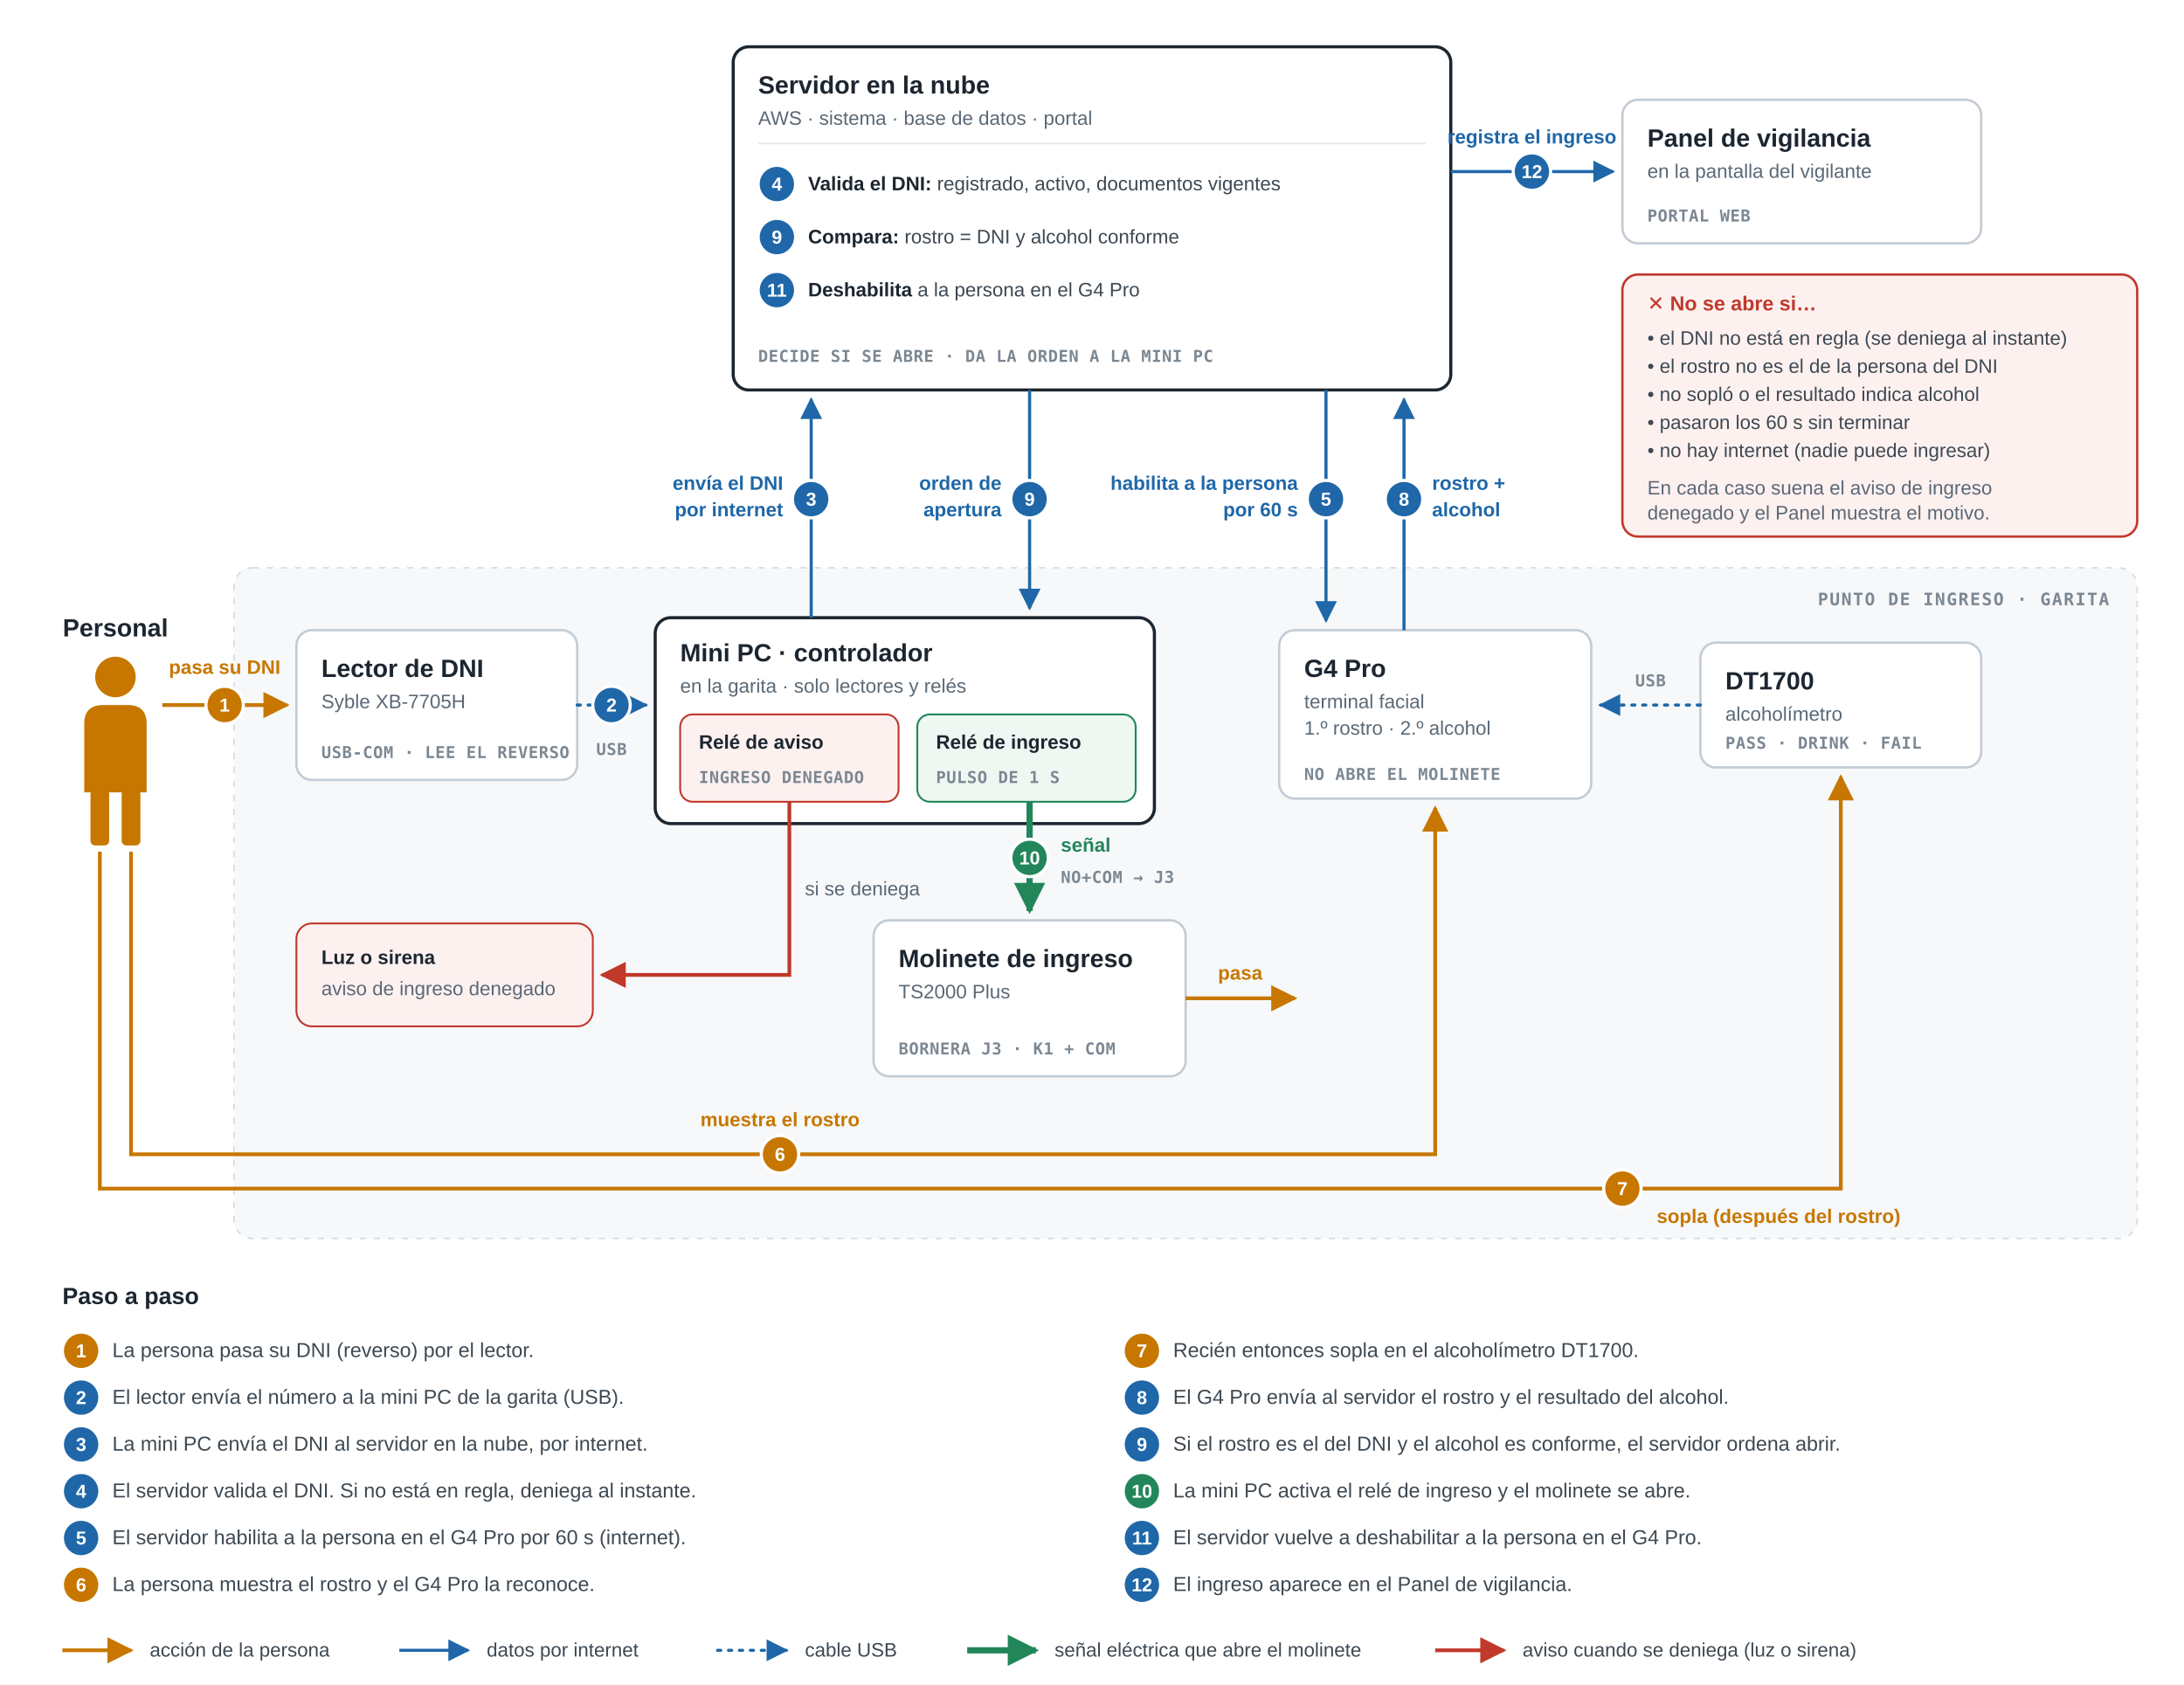
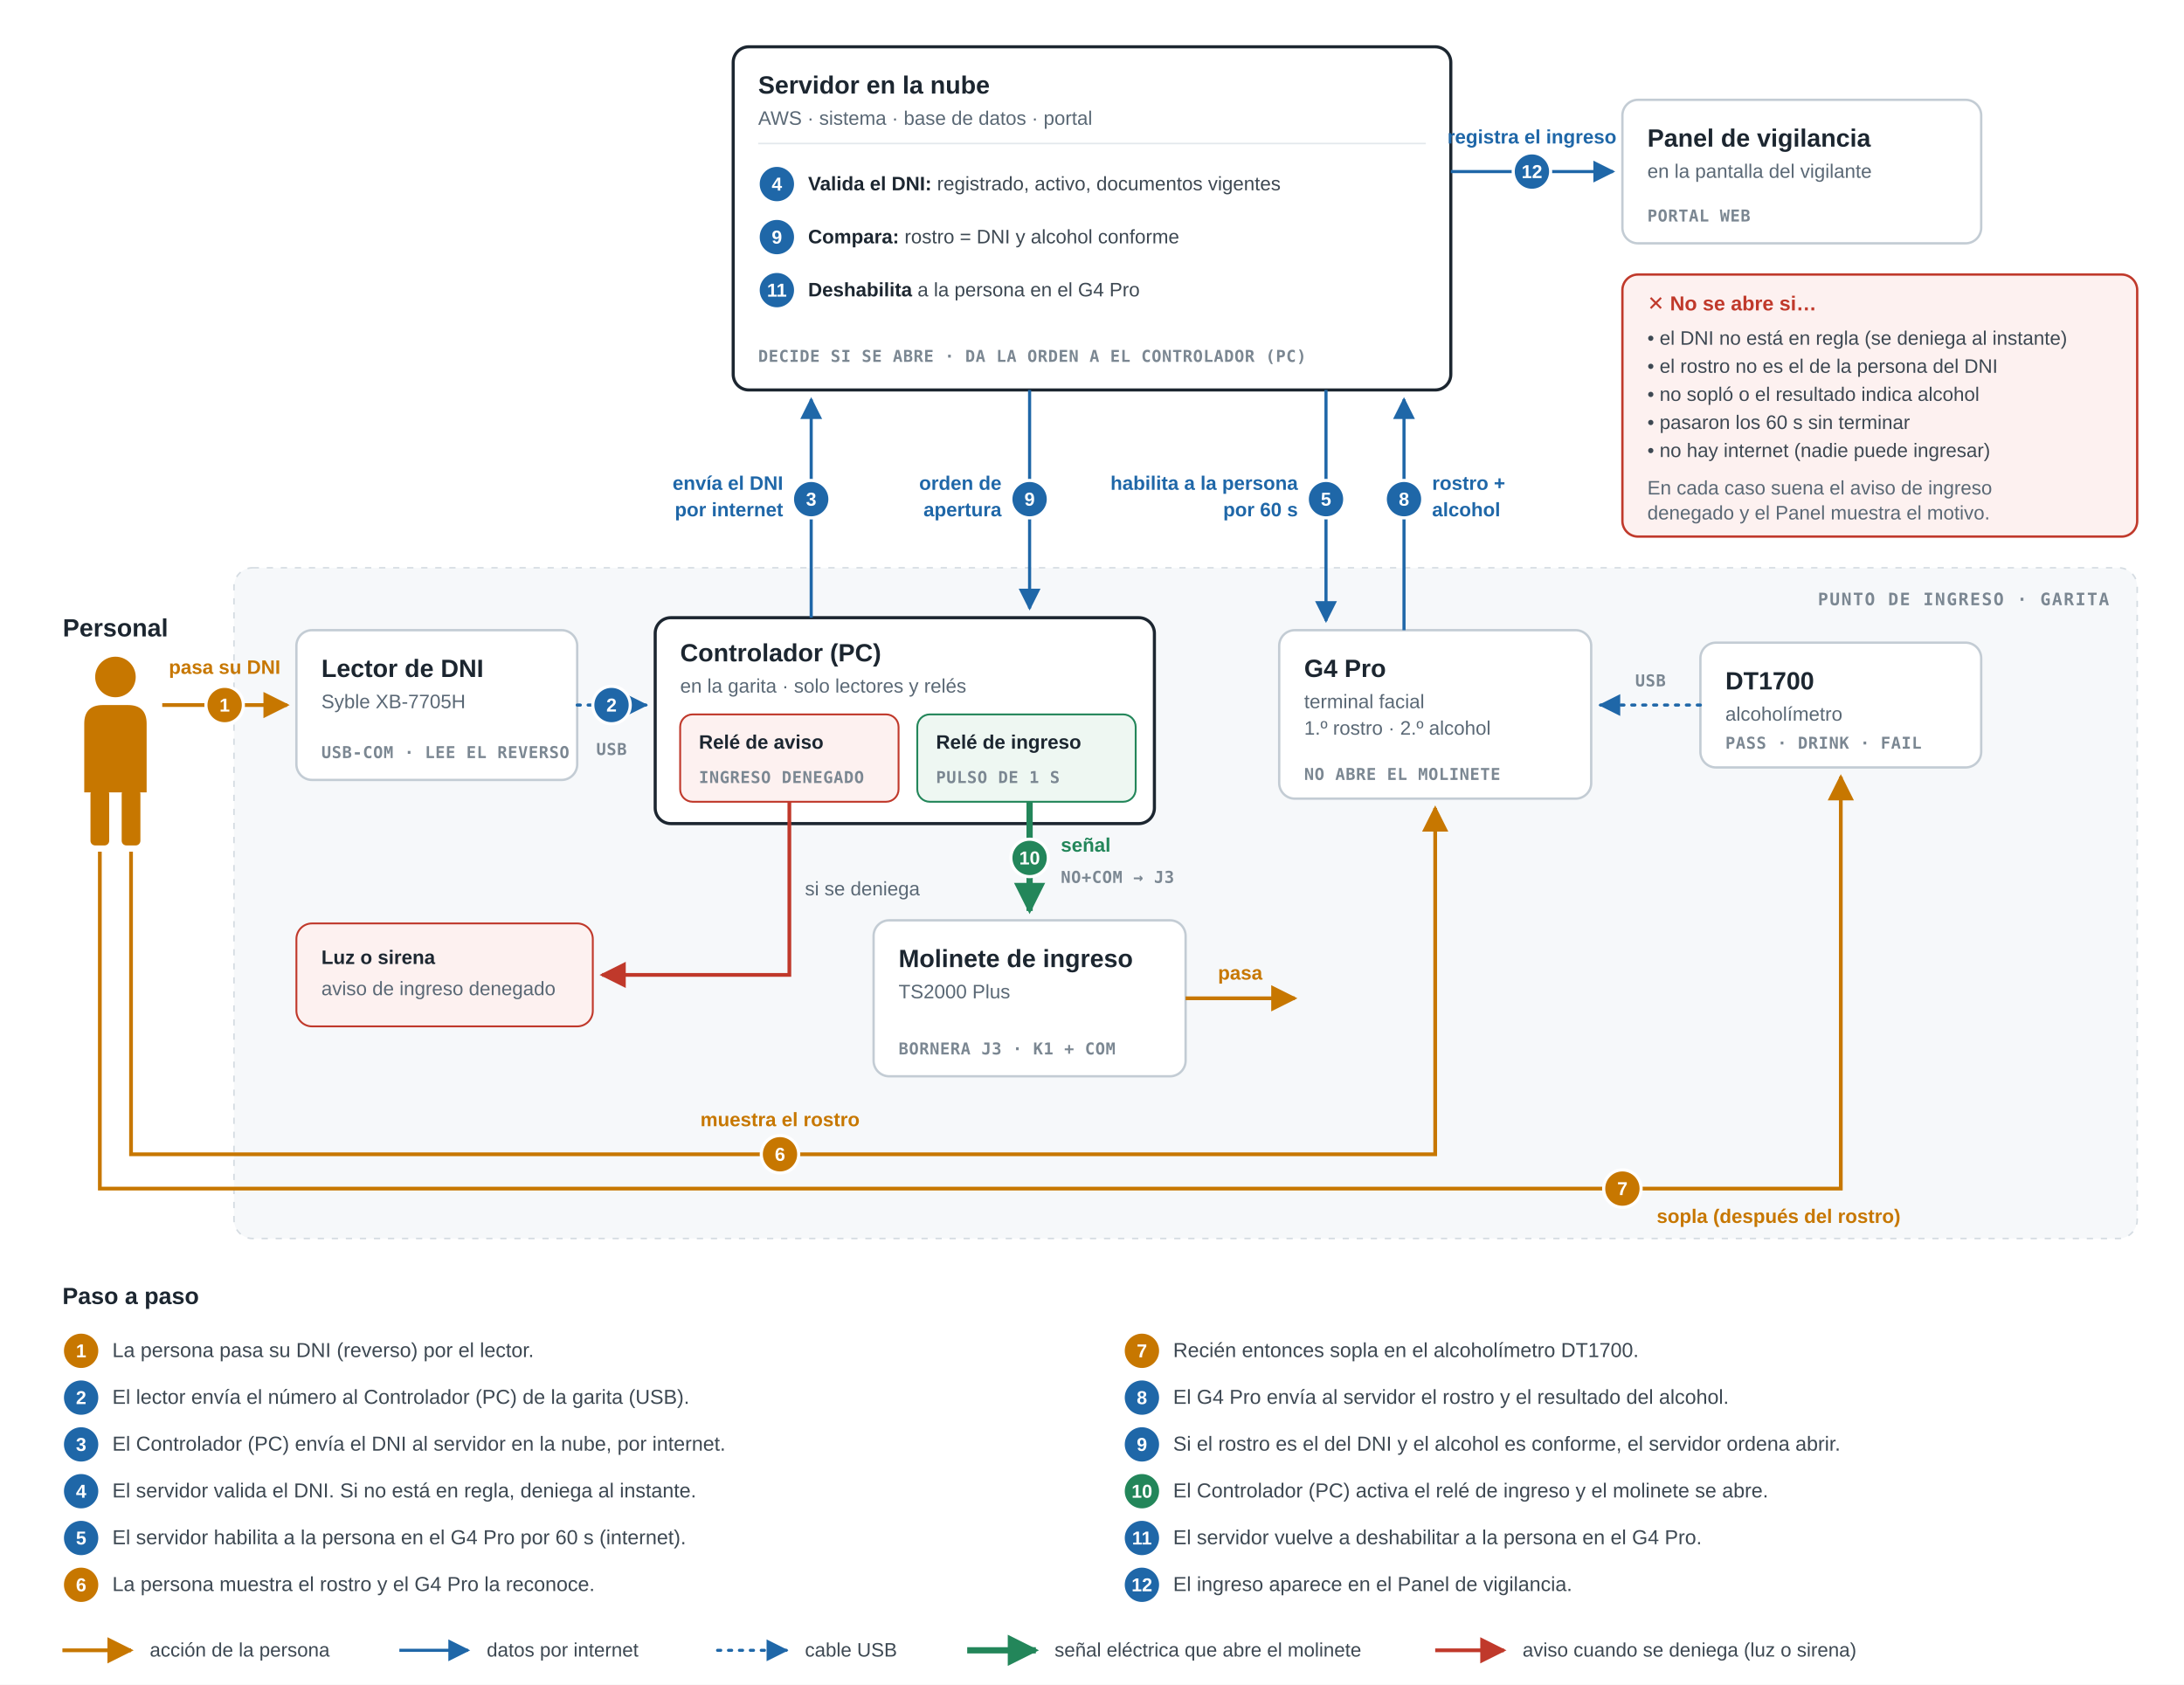
<svg xmlns="http://www.w3.org/2000/svg" viewBox="0 0 1400 1080" width="1400" height="1080" role="img" aria-labelledby="ing-t">
  <style>
  text { font-family: Segoe UI, Arial, sans-serif; }
  .bx { fill: #ffffff; stroke: #c3ccd4; stroke-width: 1.5; }
  .bxm { fill: #ffffff; stroke: #1c2630; stroke-width: 2; }
  .ti { font-size: 16px; font-weight: 600; fill: #1c2630; }
  .su { font-size: 12.5px; fill: #5a6875; }
  .tg { font: 600 10.5px Consolas, Menlo, monospace; fill: #7b8792; letter-spacing: .03em; }
  .dl { font-size: 12.5px; fill: #3d4852; }
  .dlb { font-size: 12.5px; font-weight: 600; fill: #1c2630; }
  .zone { fill: #f6f8fa; stroke: #d5dce2; stroke-width: 1; stroke-dasharray: 4 5; }
  .zl { font: 600 11px Consolas, Menlo, monospace; fill: #7b8792; letter-spacing: .08em; }
  .lp { font-size: 12.5px; font-weight: 600; fill: #c77700; }
  .lb { font-size: 12.5px; font-weight: 600; fill: #1f67a8; }
  .lg { font-size: 12.5px; font-weight: 600; fill: #23865a; }
  .num { font-size: 12px; font-weight: 700; fill: #fff; text-anchor: middle; dominant-baseline: central; }
  .h2 { font-size: 15px; font-weight: 700; fill: #1c2630; }
  .st { font-size: 13px; fill: #3d4852; }
  .xt { font-size: 13px; font-weight: 700; fill: #c0392b; }
  .xl { font-size: 12.5px; fill: #3d4852; }
</style>
  <defs>
    <marker id="mp" viewBox="0 0 10 10" refX="9" refY="5" markerWidth="7" markerHeight="7" orient="auto">
      <path d="M0 0 L10 5 L0 10z" fill="#c77700" />
    </marker>
    <marker id="mb" viewBox="0 0 10 10" refX="9" refY="5" markerWidth="7" markerHeight="7" orient="auto">
      <path d="M0 0 L10 5 L0 10z" fill="#1f67a8" />
    </marker>
    <marker id="mg" viewBox="0 0 10 10" refX="9" refY="5" markerWidth="5" markerHeight="5" orient="auto">
      <path d="M0 0 L10 5 L0 10z" fill="#23865a" />
    </marker>
    <marker id="mr" viewBox="0 0 10 10" refX="9" refY="5" markerWidth="7" markerHeight="7" orient="auto">
      <path d="M0 0 L10 5 L0 10z" fill="#c0392b" />
    </marker>
  </defs>
  <rect width="1400" height="1080" fill="#ffffff" />
  <rect class="bxm" x="470" y="30" width="460" height="220" rx="10" />
  <text class="ti" x="486" y="60">Servidor en la nube</text>
  <text class="su" x="486" y="80">AWS · sistema · base de datos · portal</text>
  <line x1="486" y1="92" x2="914" y2="92" stroke="#e3e8ec" />
  <circle cx="498" cy="118" r="12" fill="#1f67a8" stroke="#fff" stroke-width="2" />
  <text class="num" x="498" y="118">4</text>
  <text class="dl" x="518" y="122">
    <tspan class="dlb">Valida el DNI:</tspan> registrado, activo, documentos vigentes</text>
  <circle cx="498" cy="152" r="12" fill="#1f67a8" stroke="#fff" stroke-width="2" />
  <text class="num" x="498" y="152">9</text>
  <text class="dl" x="518" y="156">
    <tspan class="dlb">Compara:</tspan> rostro = DNI y alcohol conforme</text>
  <circle cx="498" cy="186" r="12" fill="#1f67a8" stroke="#fff" stroke-width="2" />
  <text class="num" x="498" y="186">11</text>
  <text class="dl" x="518" y="190">
    <tspan class="dlb">Deshabilita</tspan> a la persona en el G4 Pro</text>
-   <text class="tg" x="486" y="232">DECIDE SI SE ABRE · DA LA ORDEN A LA MINI PC</text>
+   <text class="tg" x="486" y="232">DECIDE SI SE ABRE · DA LA ORDEN A EL CONTROLADOR (PC)</text>
  <rect class="bx" x="1040" y="64" width="230" height="92" rx="10" />
  <text class="ti" x="1056" y="94">Panel de vigilancia</text>
  <text class="su" x="1056" y="114">en la pantalla del vigilante</text>
  <text class="tg" x="1056" y="142">PORTAL WEB</text>
  <path d="M930 110 L1034 110" stroke="#1f67a8" stroke-width="2" fill="none" marker-end="url(#mb)" />
  <circle cx="982" cy="110" r="12" fill="#1f67a8" stroke="#fff" stroke-width="2" />
  <text class="num" x="982" y="110">12</text>
  <text class="lb" x="982" y="92" text-anchor="middle">registra el ingreso</text>
  <rect x="1040" y="176" width="330" height="168" rx="10" fill="#fdf1f0" stroke="#c0392b" stroke-width="1.5" />
  <text class="xt" x="1056" y="199">✕ No se abre si…</text>
  <text class="xl" x="1056" y="221">• el DNI no está en regla (se deniega al instante)</text>
  <text class="xl" x="1056" y="239">• el rostro no es el de la persona del DNI</text>
  <text class="xl" x="1056" y="257">• no sopló o el resultado indica alcohol</text>
  <text class="xl" x="1056" y="275">• pasaron los 60 s sin terminar</text>
  <text class="xl" x="1056" y="293">• no hay internet (nadie puede ingresar)</text>
  <text class="su" x="1056" y="317">En cada caso suena el aviso de ingreso</text>
  <text class="su" x="1056" y="333">denegado y el Panel muestra el motivo.</text>
  <rect class="zone" x="150" y="364" width="1220" height="430" rx="12" />
  <text class="zl" x="1352" y="388" text-anchor="end">PUNTO DE INGRESO · GARITA</text>
  <text class="ti" x="74" y="408" text-anchor="middle">Personal</text>
  <g fill="#c77700" transform="translate(52 420)">
    <circle cx="22" cy="14" r="13" />
    <path d="M2 88 L2 44 Q2 32 14 32 L30 32 Q42 32 42 44 L42 88 Z" />
    <rect x="6" y="86" width="12" height="36" rx="3" />
    <rect x="26" y="86" width="12" height="36" rx="3" />
  </g>
  <rect class="bx" x="190" y="404" width="180" height="96" rx="10" />
  <text class="ti" x="206" y="434">Lector de DNI</text>
  <text class="su" x="206" y="454">Syble XB-7705H</text>
  <text class="tg" x="206" y="486">USB-COM · LEE EL REVERSO</text>
  <rect class="bxm" x="420" y="396" width="320" height="132" rx="10" />
-   <text class="ti" x="436" y="424">Mini PC · controlador</text>
+   <text class="ti" x="436" y="424">Controlador (PC)</text>
  <text class="su" x="436" y="444">en la garita · solo lectores y relés</text>
  <rect x="436" y="458" width="140" height="56" rx="8" fill="#fdf1f0" stroke="#c0392b" stroke-width="1.2" />
  <text class="dlb" x="448" y="480">Relé de aviso</text>
  <text class="tg" x="448" y="502">INGRESO DENEGADO</text>
  <rect x="588" y="458" width="140" height="56" rx="8" fill="#eef7f2" stroke="#23865a" stroke-width="1.2" />
  <text class="dlb" x="600" y="480">Relé de ingreso</text>
  <text class="tg" x="600" y="502">PULSO DE 1 S</text>
  <rect class="bx" x="820" y="404" width="200" height="108" rx="10" />
  <text class="ti" x="836" y="434">G4 Pro</text>
  <text class="su" x="836" y="454">terminal facial</text>
  <text class="su" x="836" y="471">1.º rostro · 2.º alcohol</text>
  <text class="tg" x="836" y="500">NO ABRE EL MOLINETE</text>
  <rect class="bx" x="1090" y="412" width="180" height="80" rx="10" />
  <text class="ti" x="1106" y="442">DT1700</text>
  <text class="su" x="1106" y="462">alcoholímetro</text>
  <text class="tg" x="1106" y="480">PASS · DRINK · FAIL</text>
  <rect class="bx" x="560" y="590" width="200" height="100" rx="10" />
  <text class="ti" x="576" y="620">Molinete de ingreso</text>
  <text class="su" x="576" y="640">TS2000 Plus</text>
  <text class="tg" x="576" y="676">BORNERA J3 · K1 + COM</text>
  <rect x="190" y="592" width="190" height="66" rx="10" fill="#fdf1f0" stroke="#c0392b" stroke-width="1.2" />
  <text class="dlb" x="206" y="618">Luz o sirena</text>
  <text class="su" x="206" y="638">aviso de ingreso denegado</text>
  <path d="M104 452 L184 452" stroke="#c77700" stroke-width="2.4" fill="none" marker-end="url(#mp)" />
  <circle cx="144" cy="452" r="12" fill="#c77700" stroke="#fff" stroke-width="2" />
  <text class="num" x="144" y="452">1</text>
  <text class="lp" x="144" y="432" text-anchor="middle">pasa su DNI</text>
  <path d="M370 452 L414 452" stroke="#1f67a8" stroke-width="2" stroke-dasharray="2 5" stroke-linecap="round" fill="none" marker-end="url(#mb)" />
  <circle cx="392" cy="452" r="12" fill="#1f67a8" stroke="#fff" stroke-width="2" />
  <text class="num" x="392" y="452">2</text>
  <text class="tg" x="392" y="484" text-anchor="middle" fill="#1f67a8">USB</text>
  <path d="M520 396 L520 256" stroke="#1f67a8" stroke-width="2" fill="none" marker-end="url(#mb)" />
  <circle cx="520" cy="320" r="12" fill="#1f67a8" stroke="#fff" stroke-width="2" />
  <text class="num" x="520" y="320">3</text>
  <text class="lb" x="502" y="314" text-anchor="end">envía el DNI</text>
  <text class="lb" x="502" y="331" text-anchor="end">por internet</text>
  <path d="M660 250 L660 390" stroke="#1f67a8" stroke-width="2" fill="none" marker-end="url(#mb)" />
  <circle cx="660" cy="320" r="12" fill="#1f67a8" stroke="#fff" stroke-width="2" />
  <text class="num" x="660" y="320">9</text>
  <text class="lb" x="642" y="314" text-anchor="end">orden de</text>
  <text class="lb" x="642" y="331" text-anchor="end">apertura</text>
  <path d="M850 250 L850 398" stroke="#1f67a8" stroke-width="2" fill="none" marker-end="url(#mb)" />
  <circle cx="850" cy="320" r="12" fill="#1f67a8" stroke="#fff" stroke-width="2" />
  <text class="num" x="850" y="320">5</text>
  <text class="lb" x="832" y="314" text-anchor="end">habilita a la persona</text>
  <text class="lb" x="832" y="331" text-anchor="end">por 60 s</text>
  <path d="M900 404 L900 256" stroke="#1f67a8" stroke-width="2" fill="none" marker-end="url(#mb)" />
  <circle cx="900" cy="320" r="12" fill="#1f67a8" stroke="#fff" stroke-width="2" />
  <text class="num" x="900" y="320">8</text>
  <text class="lb" x="918" y="314">rostro +</text>
  <text class="lb" x="918" y="331">alcohol</text>
  <path d="M1090 452 L1026 452" stroke="#1f67a8" stroke-width="2" stroke-dasharray="2 5" stroke-linecap="round" fill="none" marker-end="url(#mb)" />
  <text class="tg" x="1058" y="440" text-anchor="middle" fill="#1f67a8">USB</text>
  <path d="M660 514 L660 584" stroke="#23865a" stroke-width="4" fill="none" marker-end="url(#mg)" />
  <circle cx="660" cy="550" r="12" fill="#23865a" stroke="#fff" stroke-width="2" />
  <text class="num" x="660" y="550">10</text>
  <text class="lg" x="680" y="546">señal</text>
  <text class="tg" x="680" y="566" fill="#23865a">NO+COM → J3</text>
  <path d="M506 514 L506 625 L386 625" stroke="#c0392b" stroke-width="2.4" fill="none" marker-end="url(#mr)" />
  <text class="su" x="516" y="574">si se deniega</text>
  <path d="M760 640 L830 640" stroke="#c77700" stroke-width="2.4" fill="none" marker-end="url(#mp)" />
  <text class="lp" x="795" y="628" text-anchor="middle">pasa</text>
  <path d="M84 546 L84 740 L920 740 L920 518" stroke="#c77700" stroke-width="2.4" fill="none" marker-end="url(#mp)" />
  <circle cx="500" cy="740" r="12" fill="#c77700" stroke="#fff" stroke-width="2" />
  <text class="num" x="500" y="740">6</text>
  <text class="lp" x="500" y="722" text-anchor="middle">muestra el rostro</text>
  <path d="M64 546 L64 762 L1180 762 L1180 498" stroke="#c77700" stroke-width="2.4" fill="none" marker-end="url(#mp)" />
  <circle cx="1040" cy="762" r="12" fill="#c77700" stroke="#fff" stroke-width="2" />
  <text class="num" x="1040" y="762">7</text>
  <text class="lp" x="1062" y="784">sopla (después del rostro)</text>
  <text class="h2" x="40" y="836">Paso a paso</text>
  <circle cx="52" cy="866" r="12" fill="#c77700" stroke="#fff" stroke-width="2" />
  <text class="num" x="52" y="866">1</text>
  <text class="st" x="72" y="870">La persona pasa su DNI (reverso) por el lector.</text>
  <circle cx="52" cy="896" r="12" fill="#1f67a8" stroke="#fff" stroke-width="2" />
  <text class="num" x="52" y="896">2</text>
-   <text class="st" x="72" y="900">El lector envía el número a la mini PC de la garita (USB).</text>
+   <text class="st" x="72" y="900">El lector envía el número al Controlador (PC) de la garita (USB).</text>
  <circle cx="52" cy="926" r="12" fill="#1f67a8" stroke="#fff" stroke-width="2" />
  <text class="num" x="52" y="926">3</text>
-   <text class="st" x="72" y="930">La mini PC envía el DNI al servidor en la nube, por internet.</text>
+   <text class="st" x="72" y="930">El Controlador (PC) envía el DNI al servidor en la nube, por internet.</text>
  <circle cx="52" cy="956" r="12" fill="#1f67a8" stroke="#fff" stroke-width="2" />
  <text class="num" x="52" y="956">4</text>
  <text class="st" x="72" y="960">El servidor valida el DNI. Si no está en regla, deniega al instante.</text>
  <circle cx="52" cy="986" r="12" fill="#1f67a8" stroke="#fff" stroke-width="2" />
  <text class="num" x="52" y="986">5</text>
  <text class="st" x="72" y="990">El servidor habilita a la persona en el G4 Pro por 60 s (internet).</text>
  <circle cx="52" cy="1016" r="12" fill="#c77700" stroke="#fff" stroke-width="2" />
  <text class="num" x="52" y="1016">6</text>
  <text class="st" x="72" y="1020">La persona muestra el rostro y el G4 Pro la reconoce.</text>
  <circle cx="732" cy="866" r="12" fill="#c77700" stroke="#fff" stroke-width="2" />
  <text class="num" x="732" y="866">7</text>
  <text class="st" x="752" y="870">Recién entonces sopla en el alcoholímetro DT1700.</text>
  <circle cx="732" cy="896" r="12" fill="#1f67a8" stroke="#fff" stroke-width="2" />
  <text class="num" x="732" y="896">8</text>
  <text class="st" x="752" y="900">El G4 Pro envía al servidor el rostro y el resultado del alcohol.</text>
  <circle cx="732" cy="926" r="12" fill="#1f67a8" stroke="#fff" stroke-width="2" />
  <text class="num" x="732" y="926">9</text>
  <text class="st" x="752" y="930">Si el rostro es el del DNI y el alcohol es conforme, el servidor ordena abrir.</text>
  <circle cx="732" cy="956" r="12" fill="#23865a" stroke="#fff" stroke-width="2" />
  <text class="num" x="732" y="956">10</text>
-   <text class="st" x="752" y="960">La mini PC activa el relé de ingreso y el molinete se abre.</text>
+   <text class="st" x="752" y="960">El Controlador (PC) activa el relé de ingreso y el molinete se abre.</text>
  <circle cx="732" cy="986" r="12" fill="#1f67a8" stroke="#fff" stroke-width="2" />
  <text class="num" x="732" y="986">11</text>
  <text class="st" x="752" y="990">El servidor vuelve a deshabilitar a la persona en el G4 Pro.</text>
  <circle cx="732" cy="1016" r="12" fill="#1f67a8" stroke="#fff" stroke-width="2" />
  <text class="num" x="732" y="1016">12</text>
  <text class="st" x="752" y="1020">El ingreso aparece en el Panel de vigilancia.</text>
  <path d="M40 1058 L84 1058" stroke="#c77700" stroke-width="2.4" fill="none" marker-end="url(#mp)" />
  <text class="dl" x="96" y="1062">acción de la persona</text>
  <path d="M256 1058 L300 1058" stroke="#1f67a8" stroke-width="2" fill="none" marker-end="url(#mb)" />
  <text class="dl" x="312" y="1062">datos por internet</text>
  <path d="M460 1058 L504 1058" stroke="#1f67a8" stroke-width="2" stroke-dasharray="2 5" stroke-linecap="round" fill="none" marker-end="url(#mb)" />
  <text class="dl" x="516" y="1062">cable USB</text>
  <path d="M620 1058 L664 1058" stroke="#23865a" stroke-width="4" fill="none" marker-end="url(#mg)" />
  <text class="dl" x="676" y="1062">señal eléctrica que abre el molinete</text>
  <path d="M920 1058 L964 1058" stroke="#c0392b" stroke-width="2.4" fill="none" marker-end="url(#mr)" />
  <text class="dl" x="976" y="1062">aviso cuando se deniega (luz o sirena)</text>
</svg>
